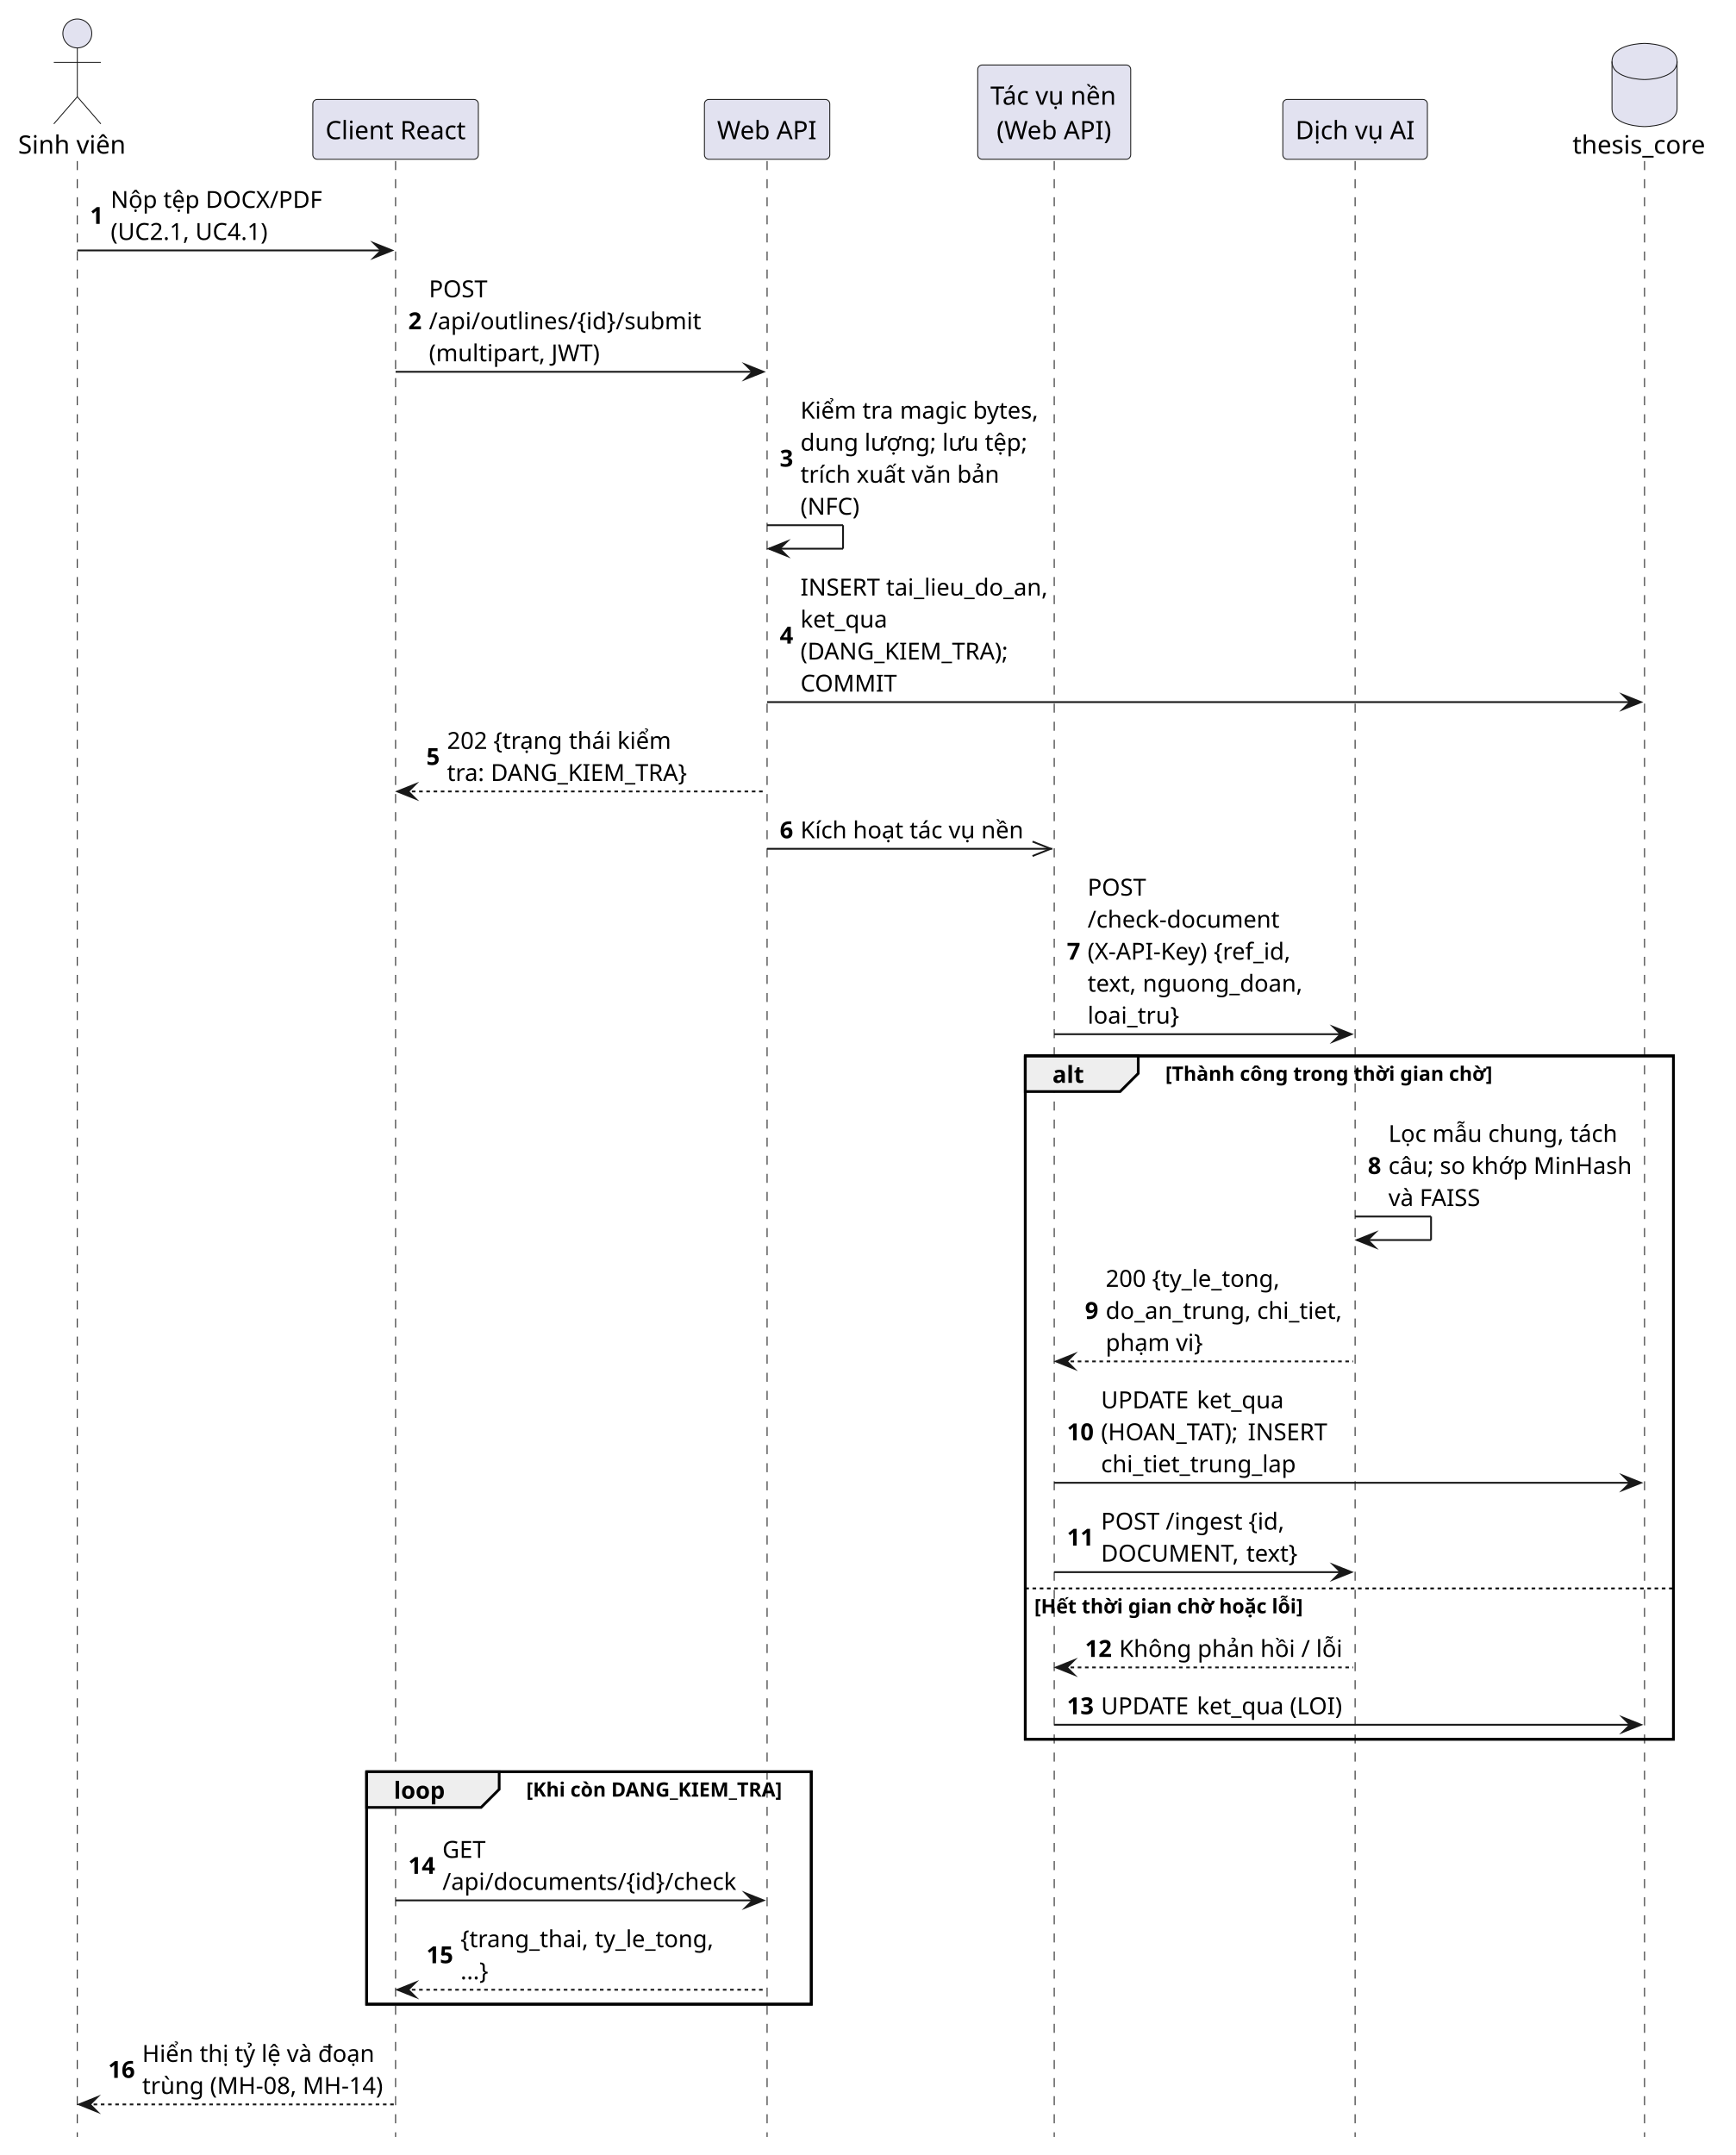
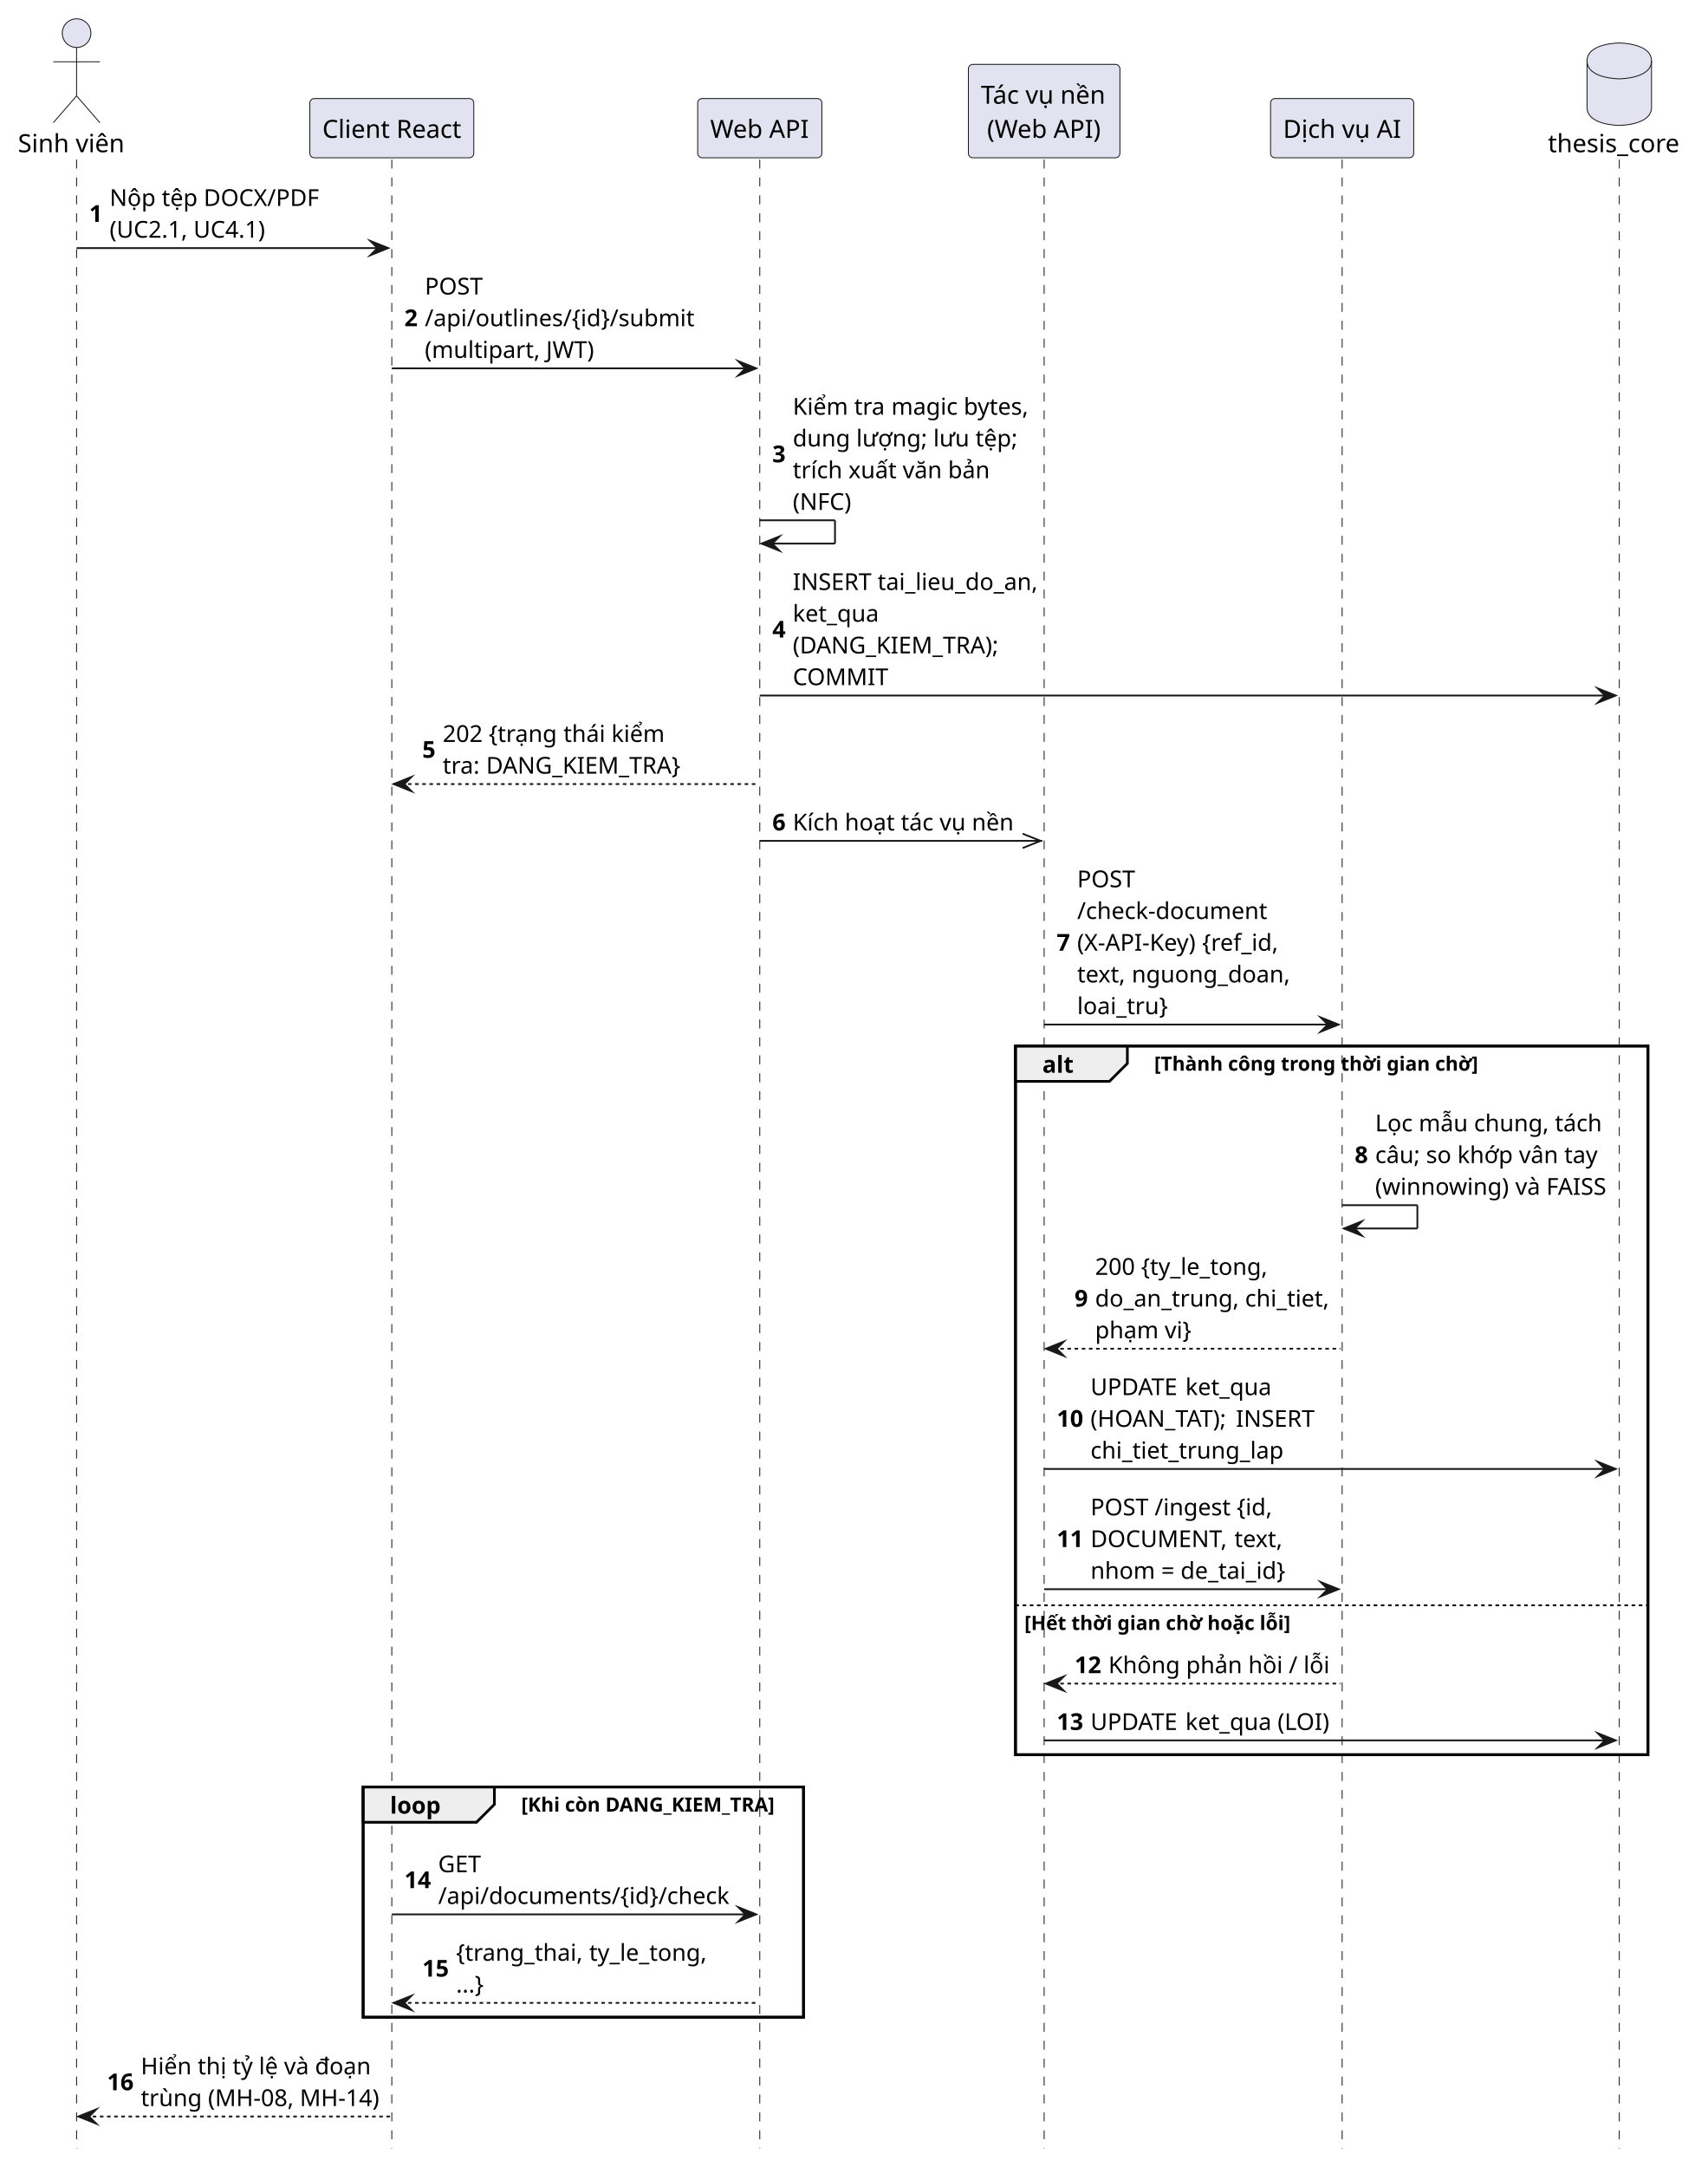
- <svg xmlns="http://www.w3.org/2000/svg" version="1.1" data-diagram-type="SEQUENCE" style="width:1500px;height:1862px;background:#FFFFFF;" width="1500px" height="1862.5px" viewBox="0 0 1500 1862" zoomAndPan="magnify" preserveAspectRatio="none" contentStyleType="text/css">
+ <svg xmlns="http://www.w3.org/2000/svg" version="1.1" data-diagram-type="SEQUENCE" style="width:1490px;height:1890px;background:#FFFFFF;" width="1490.625px" height="1890.625px" viewBox="0 0 1490 1890" zoomAndPan="magnify" preserveAspectRatio="none" contentStyleType="text/css">
  <defs />
  <g font-family="sans-serif" lengthAdjust="spacing">
-     <rect x="885.925" y="912.335" width="560.077" height="590.416" fill="none" style="stroke:#000;stroke-width:2.344;" />
-     <rect x="316.816" y="1530.876" width="384.186" height="200.828" fill="none" style="stroke:#000;stroke-width:2.344;" />
-     <g>
-       <rect x="61.339" y="139.169" width="12.5" height="1707.242" fill="#000" fill-opacity="0" />
-       <line x1="66.808" y1="139.169" x2="66.808" y2="1846.41" style="stroke:#181818;stroke-width:0.781;stroke-dasharray:7.813,7.813;" />
-     </g>
-     <g>
-       <rect x="336.347" y="139.169" width="12.5" height="1707.242" fill="#000" fill-opacity="0" />
-       <line x1="341.816" y1="139.169" x2="341.816" y2="1846.41" style="stroke:#181818;stroke-width:0.781;stroke-dasharray:7.813,7.813;" />
-     </g>
-     <g>
-       <rect x="657.363" y="139.169" width="12.5" height="1707.242" fill="#000" fill-opacity="0" />
-       <line x1="662.832" y1="139.169" x2="662.832" y2="1846.41" style="stroke:#181818;stroke-width:0.781;stroke-dasharray:7.813,7.813;" />
-     </g>
-     <g>
-       <rect x="905.457" y="139.169" width="12.5" height="1707.242" fill="#000" fill-opacity="0" />
-       <line x1="910.925" y1="139.169" x2="910.925" y2="1846.41" style="stroke:#181818;stroke-width:0.781;stroke-dasharray:7.813,7.813;" />
-     </g>
-     <g>
-       <rect x="1165.434" y="139.169" width="12.5" height="1707.242" fill="#000" fill-opacity="0" />
-       <line x1="1170.902" y1="139.169" x2="1170.902" y2="1846.41" style="stroke:#181818;stroke-width:0.781;stroke-dasharray:7.813,7.813;" />
-     </g>
-     <g>
-       <rect x="1415.534" y="139.169" width="12.5" height="1707.242" fill="#000" fill-opacity="0" />
-       <line x1="1421.003" y1="139.169" x2="1421.003" y2="1846.41" style="stroke:#181818;stroke-width:0.781;stroke-dasharray:7.813,7.813;" />
+     <rect x="885.925" y="912.335" width="551.749" height="618.081" fill="none" style="stroke:#000;stroke-width:2.344;" />
+     <rect x="316.816" y="1558.541" width="384.186" height="200.828" fill="none" style="stroke:#000;stroke-width:2.344;" />
+     <g>
+       <rect x="61.339" y="139.169" width="12.5" height="1734.907" fill="#000" fill-opacity="0" />
+       <line x1="66.808" y1="139.169" x2="66.808" y2="1874.076" style="stroke:#181818;stroke-width:0.781;stroke-dasharray:7.813,7.813;" />
+     </g>
+     <g>
+       <rect x="336.347" y="139.169" width="12.5" height="1734.907" fill="#000" fill-opacity="0" />
+       <line x1="341.816" y1="139.169" x2="341.816" y2="1874.076" style="stroke:#181818;stroke-width:0.781;stroke-dasharray:7.813,7.813;" />
+     </g>
+     <g>
+       <rect x="657.363" y="139.169" width="12.5" height="1734.907" fill="#000" fill-opacity="0" />
+       <line x1="662.832" y1="139.169" x2="662.832" y2="1874.076" style="stroke:#181818;stroke-width:0.781;stroke-dasharray:7.813,7.813;" />
+     </g>
+     <g>
+       <rect x="905.457" y="139.169" width="12.5" height="1734.907" fill="#000" fill-opacity="0" />
+       <line x1="910.925" y1="139.169" x2="910.925" y2="1874.076" style="stroke:#181818;stroke-width:0.781;stroke-dasharray:7.813,7.813;" />
+     </g>
+     <g>
+       <rect x="1165.434" y="139.169" width="12.5" height="1734.907" fill="#000" fill-opacity="0" />
+       <line x1="1170.902" y1="139.169" x2="1170.902" y2="1874.076" style="stroke:#181818;stroke-width:0.781;stroke-dasharray:7.813,7.813;" />
+     </g>
+     <g>
+       <rect x="1407.206" y="139.169" width="12.5" height="1734.907" fill="#000" fill-opacity="0" />
+       <line x1="1412.674" y1="139.169" x2="1412.674" y2="1874.076" style="stroke:#181818;stroke-width:0.781;stroke-dasharray:7.813,7.813;" />
    </g>
    <text x="15.625" y="132.759" fill="#000" font-size="21.875" textLength="92.99" font-family="'Noto Sans'">Sinh viên</text>
    <ellipse cx="66.808" cy="28.906" rx="12.5" ry="12.5" fill="#E2E2F0" style="stroke:#181818;stroke-width:0.781;" />
    <path d="M66.808,41.406 L66.808,83.594 M46.495,53.906 L87.12,53.906 M66.808,83.594 L46.495,107.031 M66.808,83.594 L87.12,107.031" style="stroke:#181818;stroke-width:0.781;" fill="none" />
    <rect x="270.296" y="85.938" width="143.04" height="51.669" fill="#E2E2F0" style="stroke:#181818;stroke-width:0.781;" rx="3.906" ry="3.906" />
    <text x="281.233" y="120.259" fill="#000" font-size="21.875" textLength="121.165" font-family="'Noto Sans'">Client React</text>
    <rect x="608.669" y="85.938" width="108.325" height="51.669" fill="#E2E2F0" style="stroke:#181818;stroke-width:0.781;" rx="3.906" ry="3.906" />
    <text x="619.607" y="120.259" fill="#000" font-size="21.875" textLength="86.45" font-family="'Noto Sans'">Web API</text>
    <rect x="844.83" y="56.144" width="132.19" height="81.462" fill="#E2E2F0" style="stroke:#181818;stroke-width:0.781;" rx="3.906" ry="3.906" />
    <text x="855.768" y="90.466" fill="#000" font-size="21.875" textLength="110.315" font-family="'Noto Sans'">Tác vụ nền</text>
    <text x="861.138" y="120.259" fill="#000" font-size="21.875" textLength="99.575" font-family="'Noto Sans'">(Web API)</text>
    <rect x="1108.449" y="85.938" width="124.906" height="51.669" fill="#E2E2F0" style="stroke:#181818;stroke-width:0.781;" rx="3.906" ry="3.906" />
    <text x="1119.387" y="120.259" fill="#000" font-size="21.875" textLength="103.031" font-family="'Noto Sans'">Dịch vụ AI</text>
-     <text x="1358.729" y="132.759" fill="#000" font-size="21.875" textLength="115.171" font-family="'Noto Sans'">thesis_core</text>
-     <path d="M1392.878,53.125 C1392.878,37.5 1421.003,37.5 1421.003,37.5 C1421.003,37.5 1449.128,37.5 1449.128,53.125 L1449.128,93.75 C1449.128,109.375 1421.003,109.375 1421.003,109.375 C1421.003,109.375 1392.878,109.375 1392.878,93.75 L1392.878,53.125" style="stroke:#181818;stroke-width:0.781;" fill="#E2E2F0" />
-     <path d="M1392.878,53.125 C1392.878,68.75 1421.003,68.75 1421.003,68.75 C1421.003,68.75 1449.128,68.75 1449.128,53.125" style="stroke:#181818;stroke-width:0.781;" fill="none" />
+     <text x="1350.401" y="132.759" fill="#000" font-size="21.875" textLength="115.171" font-family="'Noto Sans'">thesis_core</text>
+     <path d="M1384.549,53.125 C1384.549,37.5 1412.674,37.5 1412.674,37.5 C1412.674,37.5 1440.799,37.5 1440.799,53.125 L1440.799,93.75 C1440.799,109.375 1412.674,109.375 1412.674,109.375 C1412.674,109.375 1384.549,109.375 1384.549,93.75 L1384.549,53.125" style="stroke:#181818;stroke-width:0.781;" fill="#E2E2F0" />
+     <path d="M1384.549,53.125 C1384.549,68.75 1412.674,68.75 1412.674,68.75 C1412.674,68.75 1440.799,68.75 1440.799,53.125" style="stroke:#181818;stroke-width:0.781;" fill="none" />
    <polygon points="323.066,210.125,338.691,216.375,323.066,222.625,329.316,216.375" fill="#181818" style="stroke:#181818;stroke-width:1.563;stroke-linejoin:miter;stroke-miterlimit:10;" />
    <line x1="66.808" y1="216.375" x2="332.441" y2="216.375" style="stroke:#181818;stroke-width:1.563;" />
    <text x="77.745" y="193.466" fill="#000" font-size="20.313" font-weight="700" font-family="'Noto Sans'">1</text>
    <text x="95.614" y="179.633" fill="#000" font-size="20.313" textLength="40.219" font-family="'Noto Sans'">Nộp</text>
    <text x="135.833" y="179.633" fill="#000" font-size="20.313" font-family="'Noto Sans'"> </text>
    <text x="141.114" y="179.633" fill="#000" font-size="20.313" textLength="31.281" font-family="'Noto Sans'">tệp</text>
    <text x="172.395" y="179.633" fill="#000" font-size="20.313" font-family="'Noto Sans'"> </text>
    <text x="177.676" y="179.633" fill="#000" font-size="20.313" textLength="100.649" font-family="'Noto Sans'">DOCX/PDF</text>
    <text x="95.614" y="207.298" fill="#000" font-size="20.313" textLength="67.905" font-family="'Noto Sans'">(UC2.1,</text>
    <text x="163.519" y="207.298" fill="#000" font-size="20.313" font-family="'Noto Sans'"> </text>
    <text x="168.8" y="207.298" fill="#000" font-size="20.313" textLength="62.461" font-family="'Noto Sans'">UC4.1)</text>
    <polygon points="644.082,314.997,659.707,321.247,644.082,327.497,650.332,321.247" fill="#181818" style="stroke:#181818;stroke-width:1.563;stroke-linejoin:miter;stroke-miterlimit:10;" />
    <line x1="341.816" y1="321.247" x2="653.457" y2="321.247" style="stroke:#181818;stroke-width:1.563;" />
    <text x="352.753" y="284.505" fill="#000" font-size="20.313" font-weight="700" font-family="'Noto Sans'">2</text>
    <text x="370.622" y="256.839" fill="#000" font-size="20.313" textLength="50.599" font-family="'Noto Sans'">POST</text>
    <text x="370.622" y="284.505" fill="#000" font-size="20.313" textLength="235.26" font-family="'Noto Sans'">/api/outlines/{id}/submit</text>
    <text x="370.622" y="312.17" fill="#000" font-size="20.313" textLength="100.506" font-family="'Noto Sans'">(multipart,</text>
    <text x="471.128" y="312.17" fill="#000" font-size="20.313" font-family="'Noto Sans'"> </text>
    <text x="476.41" y="312.17" fill="#000" font-size="20.313" textLength="41.823" font-family="'Noto Sans'">JWT)</text>
    <line x1="662.832" y1="453.784" x2="728.457" y2="453.784" style="stroke:#181818;stroke-width:1.563;" />
    <line x1="728.457" y1="453.784" x2="728.457" y2="474.097" style="stroke:#181818;stroke-width:1.563;" />
    <line x1="664.394" y1="474.097" x2="728.457" y2="474.097" style="stroke:#181818;stroke-width:1.563;" />
    <polygon points="680.019,467.847,664.394,474.097,680.019,480.347,673.769,474.097" fill="#181818" style="stroke:#181818;stroke-width:1.563;stroke-linejoin:miter;stroke-miterlimit:10;" />
    <text x="673.769" y="403.209" fill="#000" font-size="20.313" font-weight="700" font-family="'Noto Sans'">3</text>
    <text x="691.638" y="361.711" fill="#000" font-size="20.313" textLength="48.263" font-family="'Noto Sans'">Kiểm</text>
    <text x="739.9" y="361.711" fill="#000" font-size="20.313" font-family="'Noto Sans'"> </text>
    <text x="745.182" y="361.711" fill="#000" font-size="20.313" textLength="27.117" font-family="'Noto Sans'">tra</text>
    <text x="772.299" y="361.711" fill="#000" font-size="20.313" font-family="'Noto Sans'"> </text>
    <text x="777.58" y="361.711" fill="#000" font-size="20.313" textLength="57.87" font-family="'Noto Sans'">magic</text>
    <text x="835.45" y="361.711" fill="#000" font-size="20.313" font-family="'Noto Sans'"> </text>
    <text x="840.732" y="361.711" fill="#000" font-size="20.313" textLength="56.814" font-family="'Noto Sans'">bytes,</text>
    <text x="691.638" y="389.377" fill="#000" font-size="20.313" textLength="50.091" font-family="'Noto Sans'">dung</text>
    <text x="741.728" y="389.377" fill="#000" font-size="20.313" font-family="'Noto Sans'"> </text>
    <text x="747.01" y="389.377" fill="#000" font-size="20.313" textLength="61.933" font-family="'Noto Sans'">lượng;</text>
    <text x="808.943" y="389.377" fill="#000" font-size="20.313" font-family="'Noto Sans'"> </text>
    <text x="814.224" y="389.377" fill="#000" font-size="20.313" textLength="31.484" font-family="'Noto Sans'">lưu</text>
    <text x="845.708" y="389.377" fill="#000" font-size="20.313" font-family="'Noto Sans'"> </text>
    <text x="850.99" y="389.377" fill="#000" font-size="20.313" textLength="36.725" font-family="'Noto Sans'">tệp;</text>
    <text x="691.638" y="417.042" fill="#000" font-size="20.313" textLength="43.266" font-family="'Noto Sans'">trích</text>
    <text x="734.903" y="417.042" fill="#000" font-size="20.313" font-family="'Noto Sans'"> </text>
    <text x="740.185" y="417.042" fill="#000" font-size="20.313" textLength="42.027" font-family="'Noto Sans'">xuất</text>
    <text x="782.211" y="417.042" fill="#000" font-size="20.313" font-family="'Noto Sans'"> </text>
    <text x="787.493" y="417.042" fill="#000" font-size="20.313" textLength="34.267" font-family="'Noto Sans'">văn</text>
    <text x="821.76" y="417.042" fill="#000" font-size="20.313" font-family="'Noto Sans'"> </text>
    <text x="827.041" y="417.042" fill="#000" font-size="20.313" textLength="36.441" font-family="'Noto Sans'">bản</text>
    <text x="691.638" y="444.708" fill="#000" font-size="20.313" textLength="51.005" font-family="'Noto Sans'">(NFC)</text>
-     <polygon points="1402.253,600.385,1417.878,606.635,1402.253,612.885,1408.503,606.635" fill="#181818" style="stroke:#181818;stroke-width:1.563;stroke-linejoin:miter;stroke-miterlimit:10;" />
-     <line x1="662.832" y1="606.635" x2="1411.628" y2="606.635" style="stroke:#181818;stroke-width:1.563;" />
+     <polygon points="1393.924,600.385,1409.549,606.635,1393.924,612.885,1400.174,606.635" fill="#181818" style="stroke:#181818;stroke-width:1.563;stroke-linejoin:miter;stroke-miterlimit:10;" />
+     <line x1="662.832" y1="606.635" x2="1403.299" y2="606.635" style="stroke:#181818;stroke-width:1.563;" />
    <text x="673.769" y="556.06" fill="#000" font-size="20.313" font-weight="700" font-family="'Noto Sans'">4</text>
    <text x="691.638" y="514.561" fill="#000" font-size="20.313" textLength="68.697" font-family="'Noto Sans'">INSERT</text>
    <text x="760.335" y="514.561" fill="#000" font-size="20.313" font-family="'Noto Sans'"> </text>
    <text x="765.616" y="514.561" fill="#000" font-size="20.313" textLength="139.689" font-family="'Noto Sans'">tai_lieu_do_an,</text>
    <text x="691.638" y="542.227" fill="#000" font-size="20.313" textLength="75.095" font-family="'Noto Sans'">ket_qua</text>
    <text x="691.638" y="569.892" fill="#000" font-size="20.313" textLength="179.786" font-family="'Noto Sans'">(DANG_KIEM_TRA);</text>
    <text x="691.638" y="597.558" fill="#000" font-size="20.313" textLength="83.728" font-family="'Noto Sans'">COMMIT</text>
    <polygon points="359.003,677.591,343.378,683.841,359.003,690.091,352.753,683.841" fill="#181818" style="stroke:#181818;stroke-width:1.563;stroke-linejoin:miter;stroke-miterlimit:10;" />
    <line x1="349.628" y1="683.841" x2="661.269" y2="683.841" style="stroke:#181818;stroke-width:1.563;stroke-dasharray:3.125,3.125;" />
    <text x="368.378" y="660.931" fill="#000" font-size="20.313" font-weight="700" font-family="'Noto Sans'">5</text>
    <text x="386.247" y="647.099" fill="#000" font-size="20.313" textLength="34.856" font-family="'Noto Sans'">202</text>
    <text x="421.103" y="647.099" fill="#000" font-size="20.313" font-family="'Noto Sans'"> </text>
    <text x="426.384" y="647.099" fill="#000" font-size="20.313" textLength="59.881" font-family="'Noto Sans'">{trạng</text>
    <text x="486.266" y="647.099" fill="#000" font-size="20.313" font-family="'Noto Sans'"> </text>
    <text x="491.547" y="647.099" fill="#000" font-size="20.313" textLength="36.522" font-family="'Noto Sans'">thái</text>
    <text x="528.069" y="647.099" fill="#000" font-size="20.313" font-family="'Noto Sans'"> </text>
    <text x="533.35" y="647.099" fill="#000" font-size="20.313" textLength="46.536" font-family="'Noto Sans'">kiểm</text>
    <text x="386.247" y="674.764" fill="#000" font-size="20.313" textLength="32.561" font-family="'Noto Sans'">tra:</text>
    <text x="418.808" y="674.764" fill="#000" font-size="20.313" font-family="'Noto Sans'"> </text>
    <text x="424.089" y="674.764" fill="#000" font-size="20.313" textLength="169.874" font-family="'Noto Sans'">DANG_KIEM_TRA}</text>
    <line x1="907.8" y1="733.382" x2="892.175" y2="727.132" style="stroke:#181818;stroke-width:1.563;" />
    <line x1="907.8" y1="733.382" x2="892.175" y2="739.632" style="stroke:#181818;stroke-width:1.563;" />
    <line x1="662.832" y1="733.382" x2="909.363" y2="733.382" style="stroke:#181818;stroke-width:1.563;" />
    <text x="673.769" y="724.305" fill="#000" font-size="20.313" font-weight="700" font-family="'Noto Sans'">6</text>
    <text x="691.638" y="724.305" fill="#000" font-size="20.313" textLength="40.117" font-family="'Noto Sans'">Kích</text>
    <text x="731.755" y="724.305" fill="#000" font-size="20.313" font-family="'Noto Sans'"> </text>
    <text x="737.036" y="724.305" fill="#000" font-size="20.313" textLength="43.57" font-family="'Noto Sans'">hoạt</text>
    <text x="780.607" y="724.305" fill="#000" font-size="20.313" font-family="'Noto Sans'"> </text>
    <text x="785.888" y="724.305" fill="#000" font-size="20.313" textLength="28.478" font-family="'Noto Sans'">tác</text>
    <text x="814.366" y="724.305" fill="#000" font-size="20.313" font-family="'Noto Sans'"> </text>
    <text x="819.647" y="724.305" fill="#000" font-size="20.313" textLength="22.872" font-family="'Noto Sans'">vụ</text>
    <text x="842.519" y="724.305" fill="#000" font-size="20.313" font-family="'Noto Sans'"> </text>
    <text x="847.8" y="724.305" fill="#000" font-size="20.313" textLength="36.563" font-family="'Noto Sans'">nền</text>
    <polygon points="1152.152,887.335,1167.777,893.585,1152.152,899.835,1158.402,893.585" fill="#181818" style="stroke:#181818;stroke-width:1.563;stroke-linejoin:miter;stroke-miterlimit:10;" />
    <line x1="910.925" y1="893.585" x2="1161.527" y2="893.585" style="stroke:#181818;stroke-width:1.563;" />
    <text x="921.863" y="829.177" fill="#000" font-size="20.313" font-weight="700" font-family="'Noto Sans'">7</text>
    <text x="939.732" y="773.846" fill="#000" font-size="20.313" textLength="50.599" font-family="'Noto Sans'">POST</text>
    <text x="939.732" y="801.511" fill="#000" font-size="20.313" textLength="165.872" font-family="'Noto Sans'">/check-document</text>
    <text x="939.732" y="829.177" fill="#000" font-size="20.313" textLength="103.716" font-family="'Noto Sans'">(X-API-Key)</text>
    <text x="1043.447" y="829.177" fill="#000" font-size="20.313" font-family="'Noto Sans'"> </text>
    <text x="1048.729" y="829.177" fill="#000" font-size="20.313" textLength="66.747" font-family="'Noto Sans'">{ref_id,</text>
    <text x="939.732" y="856.843" fill="#000" font-size="20.313" textLength="42.311" font-family="'Noto Sans'">text,</text>
    <text x="982.043" y="856.843" fill="#000" font-size="20.313" font-family="'Noto Sans'"> </text>
    <text x="987.324" y="856.843" fill="#000" font-size="20.313" textLength="138.125" font-family="'Noto Sans'">nguong_doan,</text>
    <text x="939.732" y="884.508" fill="#000" font-size="20.313" textLength="79.178" font-family="'Noto Sans'">loai_tru}</text>
    <path d="M885.925,912.335 L983.518,912.335 L983.518,927.5 L967.893,943.125 L885.925,943.125 L885.925,912.335" style="stroke:#000;stroke-width:2.344;" fill="#EEE" />
-     <rect x="885.925" y="912.335" width="560.077" height="590.416" fill="none" style="stroke:#000;stroke-width:2.344;" />
+     <rect x="885.925" y="912.335" width="551.749" height="618.081" fill="none" style="stroke:#000;stroke-width:2.344;" />
    <text x="909.363" y="935.611" fill="#000" font-size="20.313" textLength="27.28" font-weight="700" font-family="'Noto Sans'">alt</text>
    <text x="1006.955" y="933.833" fill="#000" font-size="17.188" textLength="282.904" font-weight="700" font-family="'Noto Sans'">[Thành công trong thời gian chờ]</text>
    <line x1="1170.902" y1="1051.122" x2="1236.527" y2="1051.122" style="stroke:#181818;stroke-width:1.563;" />
    <line x1="1236.527" y1="1051.122" x2="1236.527" y2="1071.435" style="stroke:#181818;stroke-width:1.563;" />
    <line x1="1172.465" y1="1071.435" x2="1236.527" y2="1071.435" style="stroke:#181818;stroke-width:1.563;" />
    <polygon points="1188.09,1065.185,1172.465,1071.435,1188.09,1077.685,1181.84,1071.435" fill="#181818" style="stroke:#181818;stroke-width:1.563;stroke-linejoin:miter;stroke-miterlimit:10;" />
    <text x="1181.84" y="1014.38" fill="#000" font-size="20.313" font-weight="700" font-family="'Noto Sans'">8</text>
    <text x="1199.709" y="986.715" fill="#000" font-size="20.313" textLength="32.683" font-family="'Noto Sans'">Lọc</text>
    <text x="1232.391" y="986.715" fill="#000" font-size="20.313" font-family="'Noto Sans'"> </text>
    <text x="1237.673" y="986.715" fill="#000" font-size="20.313" textLength="42.941" font-family="'Noto Sans'">mẫu</text>
    <text x="1280.613" y="986.715" fill="#000" font-size="20.313" font-family="'Noto Sans'"> </text>
    <text x="1285.895" y="986.715" fill="#000" font-size="20.313" textLength="65.345" font-family="'Noto Sans'">chung,</text>
    <text x="1351.24" y="986.715" fill="#000" font-size="20.313" font-family="'Noto Sans'"> </text>
    <text x="1356.521" y="986.715" fill="#000" font-size="20.313" textLength="41.031" font-family="'Noto Sans'">tách</text>
    <text x="1199.709" y="1014.38" fill="#000" font-size="20.313" textLength="39.142" font-family="'Noto Sans'">câu;</text>
    <text x="1238.851" y="1014.38" fill="#000" font-size="20.313" font-family="'Noto Sans'"> </text>
    <text x="1244.132" y="1014.38" fill="#000" font-size="20.313" textLength="22.019" font-family="'Noto Sans'">so</text>
    <text x="1266.151" y="1014.38" fill="#000" font-size="20.313" font-family="'Noto Sans'"> </text>
    <text x="1271.432" y="1014.38" fill="#000" font-size="20.313" textLength="48.405" font-family="'Noto Sans'">khớp</text>
    <text x="1319.837" y="1014.38" fill="#000" font-size="20.313" font-family="'Noto Sans'"> </text>
-     <text x="1325.118" y="1014.38" fill="#000" font-size="20.313" textLength="84.947" font-family="'Noto Sans'">MinHash</text>
-     <text x="1199.709" y="1042.046" fill="#000" font-size="20.313" textLength="21.714" font-family="'Noto Sans'">và</text>
-     <text x="1221.423" y="1042.046" fill="#000" font-size="20.313" font-family="'Noto Sans'"> </text>
-     <text x="1226.704" y="1042.046" fill="#000" font-size="20.313" textLength="52.711" font-family="'Noto Sans'">FAISS</text>
+     <text x="1325.118" y="1014.38" fill="#000" font-size="20.313" textLength="34.267" font-family="'Noto Sans'">vân</text>
+     <text x="1359.385" y="1014.38" fill="#000" font-size="20.313" font-family="'Noto Sans'"> </text>
+     <text x="1364.667" y="1014.38" fill="#000" font-size="20.313" textLength="29.088" font-family="'Noto Sans'">tay</text>
+     <text x="1199.709" y="1042.046" fill="#000" font-size="20.313" textLength="117.041" font-family="'Noto Sans'">(winnowing)</text>
+     <text x="1316.749" y="1042.046" fill="#000" font-size="20.313" font-family="'Noto Sans'"> </text>
+     <text x="1322.031" y="1042.046" fill="#000" font-size="20.313" textLength="21.714" font-family="'Noto Sans'">và</text>
+     <text x="1343.745" y="1042.046" fill="#000" font-size="20.313" font-family="'Noto Sans'"> </text>
+     <text x="1349.026" y="1042.046" fill="#000" font-size="20.313" textLength="52.711" font-family="'Noto Sans'">FAISS</text>
    <polygon points="928.113,1170.057,912.488,1176.307,928.113,1182.557,921.863,1176.307" fill="#181818" style="stroke:#181818;stroke-width:1.563;stroke-linejoin:miter;stroke-miterlimit:10;" />
    <line x1="918.738" y1="1176.307" x2="1169.34" y2="1176.307" style="stroke:#181818;stroke-width:1.563;stroke-dasharray:3.125,3.125;" />
    <text x="937.488" y="1139.565" fill="#000" font-size="20.313" font-weight="700" font-family="'Noto Sans'">9</text>
    <text x="955.357" y="1111.899" fill="#000" font-size="20.313" textLength="34.856" font-family="'Noto Sans'">200</text>
    <text x="990.213" y="1111.899" fill="#000" font-size="20.313" font-family="'Noto Sans'"> </text>
    <text x="995.494" y="1111.899" fill="#000" font-size="20.313" textLength="110.256" font-family="'Noto Sans'">{ty_le_tong,</text>
    <text x="955.357" y="1139.565" fill="#000" font-size="20.313" textLength="125.531" font-family="'Noto Sans'">do_an_trung,</text>
    <text x="1080.888" y="1139.565" fill="#000" font-size="20.313" font-family="'Noto Sans'"> </text>
    <text x="1086.169" y="1139.565" fill="#000" font-size="20.313" textLength="73.369" font-family="'Noto Sans'">chi_tiet,</text>
    <text x="955.357" y="1167.23" fill="#000" font-size="20.313" textLength="55.433" font-family="'Noto Sans'">phạm</text>
    <text x="1010.79" y="1167.23" fill="#000" font-size="20.313" font-family="'Noto Sans'"> </text>
    <text x="1016.071" y="1167.23" fill="#000" font-size="20.313" textLength="23.278" font-family="'Noto Sans'">vi}</text>
-     <polygon points="1402.253,1274.929,1417.878,1281.179,1402.253,1287.429,1408.503,1281.179" fill="#181818" style="stroke:#181818;stroke-width:1.563;stroke-linejoin:miter;stroke-miterlimit:10;" />
-     <line x1="910.925" y1="1281.179" x2="1411.628" y2="1281.179" style="stroke:#181818;stroke-width:1.563;" />
+     <polygon points="1393.924,1274.929,1409.549,1281.179,1393.924,1287.429,1400.174,1281.179" fill="#181818" style="stroke:#181818;stroke-width:1.563;stroke-linejoin:miter;stroke-miterlimit:10;" />
+     <line x1="910.925" y1="1281.179" x2="1403.299" y2="1281.179" style="stroke:#181818;stroke-width:1.563;" />
    <text x="921.863" y="1244.437" fill="#000" font-size="20.313" textLength="23.238" font-weight="700" font-family="'Noto Sans'">10</text>
    <text x="951.351" y="1216.771" fill="#000" font-size="20.313" textLength="77.533" font-family="'Noto Sans'">UPDATE</text>
    <text x="1028.883" y="1216.771" fill="#000" font-size="20.313" font-family="'Noto Sans'"> </text>
    <text x="1034.165" y="1216.771" fill="#000" font-size="20.313" textLength="75.095" font-family="'Noto Sans'">ket_qua</text>
    <text x="951.351" y="1244.437" fill="#000" font-size="20.313" textLength="121.55" font-family="'Noto Sans'">(HOAN_TAT);</text>
    <text x="1072.901" y="1244.437" fill="#000" font-size="20.313" font-family="'Noto Sans'"> </text>
    <text x="1078.182" y="1244.437" fill="#000" font-size="20.313" textLength="68.697" font-family="'Noto Sans'">INSERT</text>
    <text x="951.351" y="1272.102" fill="#000" font-size="20.313" textLength="168.411" font-family="'Noto Sans'">chi_tiet_trung_lap</text>
-     <polygon points="1152.152,1352.135,1167.777,1358.385,1152.152,1364.635,1158.402,1358.385" fill="#181818" style="stroke:#181818;stroke-width:1.563;stroke-linejoin:miter;stroke-miterlimit:10;" />
-     <line x1="910.925" y1="1358.385" x2="1161.527" y2="1358.385" style="stroke:#181818;stroke-width:1.563;" />
-     <text x="921.863" y="1335.476" fill="#000" font-size="20.313" textLength="23.238" font-weight="700" font-family="'Noto Sans'">11</text>
+     <polygon points="1152.152,1379.801,1167.777,1386.051,1152.152,1392.301,1158.402,1386.051" fill="#181818" style="stroke:#181818;stroke-width:1.563;stroke-linejoin:miter;stroke-miterlimit:10;" />
+     <line x1="910.925" y1="1386.051" x2="1161.527" y2="1386.051" style="stroke:#181818;stroke-width:1.563;" />
+     <text x="921.863" y="1349.309" fill="#000" font-size="20.313" textLength="23.238" font-weight="700" font-family="'Noto Sans'">11</text>
    <text x="951.351" y="1321.643" fill="#000" font-size="20.313" textLength="50.599" font-family="'Noto Sans'">POST</text>
    <text x="1001.949" y="1321.643" fill="#000" font-size="20.313" font-family="'Noto Sans'"> </text>
    <text x="1007.23" y="1321.643" fill="#000" font-size="20.313" textLength="66.361" font-family="'Noto Sans'">/ingest</text>
    <text x="1073.591" y="1321.643" fill="#000" font-size="20.313" font-family="'Noto Sans'"> </text>
    <text x="1078.873" y="1321.643" fill="#000" font-size="20.313" textLength="30.895" font-family="'Noto Sans'">{id,</text>
    <text x="951.351" y="1349.309" fill="#000" font-size="20.313" textLength="120.27" font-family="'Noto Sans'">DOCUMENT,</text>
    <text x="1071.621" y="1349.309" fill="#000" font-size="20.313" font-family="'Noto Sans'"> </text>
-     <text x="1076.902" y="1349.309" fill="#000" font-size="20.313" textLength="44.586" font-family="'Noto Sans'">text}</text>
-     <line x1="885.925" y1="1372.448" x2="1446.003" y2="1372.448" style="stroke:#000;stroke-width:1.563;stroke-dasharray:3.125,3.125;" />
-     <text x="893.738" y="1393.946" fill="#000" font-size="17.188" textLength="232.012" font-weight="700" font-family="'Noto Sans'">[Hết thời gian chờ hoặc lỗi]</text>
-     <polygon points="928.113,1434.46,912.488,1440.71,928.113,1446.96,921.863,1440.71" fill="#181818" style="stroke:#181818;stroke-width:1.563;stroke-linejoin:miter;stroke-miterlimit:10;" />
-     <line x1="918.738" y1="1440.71" x2="1169.34" y2="1440.71" style="stroke:#181818;stroke-width:1.563;stroke-dasharray:3.125,3.125;" />
-     <text x="937.488" y="1431.633" fill="#000" font-size="20.313" textLength="23.238" font-weight="700" font-family="'Noto Sans'">12</text>
-     <text x="966.976" y="1431.633" fill="#000" font-size="20.313" textLength="62.461" font-family="'Noto Sans'">Không</text>
-     <text x="1029.437" y="1431.633" fill="#000" font-size="20.313" font-family="'Noto Sans'"> </text>
-     <text x="1034.718" y="1431.633" fill="#000" font-size="20.313" textLength="48.994" font-family="'Noto Sans'">phản</text>
-     <text x="1083.712" y="1431.633" fill="#000" font-size="20.313" font-family="'Noto Sans'"> </text>
-     <text x="1088.993" y="1431.633" fill="#000" font-size="20.313" textLength="30.083" font-family="'Noto Sans'">hồi</text>
-     <text x="1119.076" y="1431.633" fill="#000" font-size="20.313" font-family="'Noto Sans'"> </text>
-     <text x="1124.357" y="1431.633" fill="#000" font-size="20.313" font-family="'Noto Sans'">/</text>
-     <text x="1131.913" y="1431.633" fill="#000" font-size="20.313" font-family="'Noto Sans'"> </text>
-     <text x="1137.194" y="1431.633" fill="#000" font-size="20.313" textLength="22.77" font-family="'Noto Sans'">lỗi</text>
-     <polygon points="1402.253,1484.001,1417.878,1490.251,1402.253,1496.501,1408.503,1490.251" fill="#181818" style="stroke:#181818;stroke-width:1.563;stroke-linejoin:miter;stroke-miterlimit:10;" />
-     <line x1="910.925" y1="1490.251" x2="1411.628" y2="1490.251" style="stroke:#181818;stroke-width:1.563;" />
-     <text x="921.863" y="1481.174" fill="#000" font-size="20.313" textLength="23.238" font-weight="700" font-family="'Noto Sans'">13</text>
-     <text x="951.351" y="1481.174" fill="#000" font-size="20.313" textLength="77.533" font-family="'Noto Sans'">UPDATE</text>
-     <text x="1028.883" y="1481.174" fill="#000" font-size="20.313" font-family="'Noto Sans'"> </text>
-     <text x="1034.165" y="1481.174" fill="#000" font-size="20.313" textLength="75.095" font-family="'Noto Sans'">ket_qua</text>
-     <text x="1109.26" y="1481.174" fill="#000" font-size="20.313" font-family="'Noto Sans'"> </text>
-     <text x="1114.541" y="1481.174" fill="#000" font-size="20.313" textLength="45.581" font-family="'Noto Sans'">(LOI)</text>
-     <path d="M316.816,1530.876 L431.328,1530.876 L431.328,1546.041 L415.703,1561.666 L316.816,1561.666 L316.816,1530.876" style="stroke:#000;stroke-width:2.344;" fill="#EEE" />
-     <rect x="316.816" y="1530.876" width="384.186" height="200.828" fill="none" style="stroke:#000;stroke-width:2.344;" />
-     <text x="340.253" y="1554.152" fill="#000" font-size="20.313" textLength="44.2" font-weight="700" font-family="'Noto Sans'">loop</text>
-     <text x="454.766" y="1552.374" fill="#000" font-size="17.188" textLength="221.236" font-weight="700" font-family="'Noto Sans'">[Khi còn DANG_KIEM_TRA]</text>
-     <polygon points="644.082,1635.748,659.707,1641.998,644.082,1648.248,650.332,1641.998" fill="#181818" style="stroke:#181818;stroke-width:1.563;stroke-linejoin:miter;stroke-miterlimit:10;" />
-     <line x1="341.816" y1="1641.998" x2="653.457" y2="1641.998" style="stroke:#181818;stroke-width:1.563;" />
-     <text x="352.753" y="1619.088" fill="#000" font-size="20.313" textLength="23.238" font-weight="700" font-family="'Noto Sans'">14</text>
-     <text x="382.241" y="1605.255" fill="#000" font-size="20.313" textLength="37.375" font-family="'Noto Sans'">GET</text>
-     <text x="382.241" y="1632.921" fill="#000" font-size="20.313" textLength="254.028" font-family="'Noto Sans'">/api/documents/{id}/check</text>
-     <polygon points="359.003,1712.954,343.378,1719.204,359.003,1725.454,352.753,1719.204" fill="#181818" style="stroke:#181818;stroke-width:1.563;stroke-linejoin:miter;stroke-miterlimit:10;" />
-     <line x1="349.628" y1="1719.204" x2="661.269" y2="1719.204" style="stroke:#181818;stroke-width:1.563;stroke-dasharray:3.125,3.125;" />
-     <text x="368.378" y="1696.294" fill="#000" font-size="20.313" textLength="23.238" font-weight="700" font-family="'Noto Sans'">15</text>
-     <text x="397.866" y="1682.462" fill="#000" font-size="20.313" textLength="110.866" font-family="'Noto Sans'">{trang_thai,</text>
-     <text x="508.731" y="1682.462" fill="#000" font-size="20.313" font-family="'Noto Sans'"> </text>
-     <text x="514.013" y="1682.462" fill="#000" font-size="20.313" textLength="102.538" font-family="'Noto Sans'">ty_le_tong,</text>
-     <text x="397.866" y="1710.127" fill="#000" font-size="20.313" textLength="24.05" font-family="'Noto Sans'">...}</text>
-     <polygon points="83.995,1812.035,68.37,1818.285,83.995,1824.535,77.745,1818.285" fill="#181818" style="stroke:#181818;stroke-width:1.563;stroke-linejoin:miter;stroke-miterlimit:10;" />
-     <line x1="74.62" y1="1818.285" x2="340.253" y2="1818.285" style="stroke:#181818;stroke-width:1.563;stroke-dasharray:3.125,3.125;" />
-     <text x="93.37" y="1795.376" fill="#000" font-size="20.313" textLength="23.238" font-weight="700" font-family="'Noto Sans'">16</text>
-     <text x="122.858" y="1781.543" fill="#000" font-size="20.313" textLength="44.302" font-family="'Noto Sans'">Hiển</text>
-     <text x="167.159" y="1781.543" fill="#000" font-size="20.313" font-family="'Noto Sans'"> </text>
-     <text x="172.44" y="1781.543" fill="#000" font-size="20.313" textLength="25.127" font-family="'Noto Sans'">thị</text>
-     <text x="197.567" y="1781.543" fill="#000" font-size="20.313" font-family="'Noto Sans'"> </text>
-     <text x="202.848" y="1781.543" fill="#000" font-size="20.313" textLength="17.692" font-family="'Noto Sans'">tỷ</text>
-     <text x="220.541" y="1781.543" fill="#000" font-size="20.313" font-family="'Noto Sans'"> </text>
-     <text x="225.822" y="1781.543" fill="#000" font-size="20.313" textLength="16.697" font-family="'Noto Sans'">lệ</text>
-     <text x="242.519" y="1781.543" fill="#000" font-size="20.313" font-family="'Noto Sans'"> </text>
-     <text x="247.8" y="1781.543" fill="#000" font-size="20.313" textLength="21.714" font-family="'Noto Sans'">và</text>
-     <text x="269.514" y="1781.543" fill="#000" font-size="20.313" font-family="'Noto Sans'"> </text>
-     <text x="274.795" y="1781.543" fill="#000" font-size="20.313" textLength="48.77" font-family="'Noto Sans'">đoạn</text>
-     <text x="122.858" y="1809.209" fill="#000" font-size="20.313" textLength="53.32" font-family="'Noto Sans'">trùng</text>
-     <text x="176.178" y="1809.209" fill="#000" font-size="20.313" font-family="'Noto Sans'"> </text>
-     <text x="181.459" y="1809.209" fill="#000" font-size="20.313" textLength="74.791" font-family="'Noto Sans'">(MH-08,</text>
-     <text x="256.25" y="1809.209" fill="#000" font-size="20.313" font-family="'Noto Sans'"> </text>
-     <text x="261.531" y="1809.209" fill="#000" font-size="20.313" textLength="69.347" font-family="'Noto Sans'">MH-14)</text>
+     <text x="1076.902" y="1349.309" fill="#000" font-size="20.313" textLength="42.311" font-family="'Noto Sans'">text,</text>
+     <text x="951.351" y="1376.974" fill="#000" font-size="20.313" textLength="56.388" font-family="'Noto Sans'">nhom</text>
+     <text x="1007.738" y="1376.974" fill="#000" font-size="20.313" font-family="'Noto Sans'"> </text>
+     <text x="1013.019" y="1376.974" fill="#000" font-size="20.313" font-family="'Noto Sans'">=</text>
+     <text x="1024.638" y="1376.974" fill="#000" font-size="20.313" font-family="'Noto Sans'"> </text>
+     <text x="1029.919" y="1376.974" fill="#000" font-size="20.313" textLength="91.406" font-family="'Noto Sans'">de_tai_id}</text>
+     <line x1="885.925" y1="1400.113" x2="1437.674" y2="1400.113" style="stroke:#000;stroke-width:1.563;stroke-dasharray:3.125,3.125;" />
+     <text x="893.738" y="1421.612" fill="#000" font-size="17.188" textLength="232.012" font-weight="700" font-family="'Noto Sans'">[Hết thời gian chờ hoặc lỗi]</text>
+     <polygon points="928.113,1462.126,912.488,1468.376,928.113,1474.626,921.863,1468.376" fill="#181818" style="stroke:#181818;stroke-width:1.563;stroke-linejoin:miter;stroke-miterlimit:10;" />
+     <line x1="918.738" y1="1468.376" x2="1169.34" y2="1468.376" style="stroke:#181818;stroke-width:1.563;stroke-dasharray:3.125,3.125;" />
+     <text x="937.488" y="1459.299" fill="#000" font-size="20.313" textLength="23.238" font-weight="700" font-family="'Noto Sans'">12</text>
+     <text x="966.976" y="1459.299" fill="#000" font-size="20.313" textLength="62.461" font-family="'Noto Sans'">Không</text>
+     <text x="1029.437" y="1459.299" fill="#000" font-size="20.313" font-family="'Noto Sans'"> </text>
+     <text x="1034.718" y="1459.299" fill="#000" font-size="20.313" textLength="48.994" font-family="'Noto Sans'">phản</text>
+     <text x="1083.712" y="1459.299" fill="#000" font-size="20.313" font-family="'Noto Sans'"> </text>
+     <text x="1088.993" y="1459.299" fill="#000" font-size="20.313" textLength="30.083" font-family="'Noto Sans'">hồi</text>
+     <text x="1119.076" y="1459.299" fill="#000" font-size="20.313" font-family="'Noto Sans'"> </text>
+     <text x="1124.357" y="1459.299" fill="#000" font-size="20.313" font-family="'Noto Sans'">/</text>
+     <text x="1131.913" y="1459.299" fill="#000" font-size="20.313" font-family="'Noto Sans'"> </text>
+     <text x="1137.194" y="1459.299" fill="#000" font-size="20.313" textLength="22.77" font-family="'Noto Sans'">lỗi</text>
+     <polygon points="1393.924,1511.666,1409.549,1517.916,1393.924,1524.166,1400.174,1517.916" fill="#181818" style="stroke:#181818;stroke-width:1.563;stroke-linejoin:miter;stroke-miterlimit:10;" />
+     <line x1="910.925" y1="1517.916" x2="1403.299" y2="1517.916" style="stroke:#181818;stroke-width:1.563;" />
+     <text x="921.863" y="1508.84" fill="#000" font-size="20.313" textLength="23.238" font-weight="700" font-family="'Noto Sans'">13</text>
+     <text x="951.351" y="1508.84" fill="#000" font-size="20.313" textLength="77.533" font-family="'Noto Sans'">UPDATE</text>
+     <text x="1028.883" y="1508.84" fill="#000" font-size="20.313" font-family="'Noto Sans'"> </text>
+     <text x="1034.165" y="1508.84" fill="#000" font-size="20.313" textLength="75.095" font-family="'Noto Sans'">ket_qua</text>
+     <text x="1109.26" y="1508.84" fill="#000" font-size="20.313" font-family="'Noto Sans'"> </text>
+     <text x="1114.541" y="1508.84" fill="#000" font-size="20.313" textLength="45.581" font-family="'Noto Sans'">(LOI)</text>
+     <path d="M316.816,1558.541 L431.328,1558.541 L431.328,1573.707 L415.703,1589.332 L316.816,1589.332 L316.816,1558.541" style="stroke:#000;stroke-width:2.344;" fill="#EEE" />
+     <rect x="316.816" y="1558.541" width="384.186" height="200.828" fill="none" style="stroke:#000;stroke-width:2.344;" />
+     <text x="340.253" y="1581.818" fill="#000" font-size="20.313" textLength="44.2" font-weight="700" font-family="'Noto Sans'">loop</text>
+     <text x="454.766" y="1580.04" fill="#000" font-size="17.188" textLength="221.236" font-weight="700" font-family="'Noto Sans'">[Khi còn DANG_KIEM_TRA]</text>
+     <polygon points="644.082,1663.413,659.707,1669.663,644.082,1675.913,650.332,1669.663" fill="#181818" style="stroke:#181818;stroke-width:1.563;stroke-linejoin:miter;stroke-miterlimit:10;" />
+     <line x1="341.816" y1="1669.663" x2="653.457" y2="1669.663" style="stroke:#181818;stroke-width:1.563;" />
+     <text x="352.753" y="1646.754" fill="#000" font-size="20.313" textLength="23.238" font-weight="700" font-family="'Noto Sans'">14</text>
+     <text x="382.241" y="1632.921" fill="#000" font-size="20.313" textLength="37.375" font-family="'Noto Sans'">GET</text>
+     <text x="382.241" y="1660.587" fill="#000" font-size="20.313" textLength="254.028" font-family="'Noto Sans'">/api/documents/{id}/check</text>
+     <polygon points="359.003,1740.62,343.378,1746.87,359.003,1753.12,352.753,1746.87" fill="#181818" style="stroke:#181818;stroke-width:1.563;stroke-linejoin:miter;stroke-miterlimit:10;" />
+     <line x1="349.628" y1="1746.87" x2="661.269" y2="1746.87" style="stroke:#181818;stroke-width:1.563;stroke-dasharray:3.125,3.125;" />
+     <text x="368.378" y="1723.96" fill="#000" font-size="20.313" textLength="23.238" font-weight="700" font-family="'Noto Sans'">15</text>
+     <text x="397.866" y="1710.127" fill="#000" font-size="20.313" textLength="110.866" font-family="'Noto Sans'">{trang_thai,</text>
+     <text x="508.731" y="1710.127" fill="#000" font-size="20.313" font-family="'Noto Sans'"> </text>
+     <text x="514.013" y="1710.127" fill="#000" font-size="20.313" textLength="102.538" font-family="'Noto Sans'">ty_le_tong,</text>
+     <text x="397.866" y="1737.793" fill="#000" font-size="20.313" textLength="24.05" font-family="'Noto Sans'">...}</text>
+     <polygon points="83.995,1839.701,68.37,1845.951,83.995,1852.201,77.745,1845.951" fill="#181818" style="stroke:#181818;stroke-width:1.563;stroke-linejoin:miter;stroke-miterlimit:10;" />
+     <line x1="74.62" y1="1845.951" x2="340.253" y2="1845.951" style="stroke:#181818;stroke-width:1.563;stroke-dasharray:3.125,3.125;" />
+     <text x="93.37" y="1823.041" fill="#000" font-size="20.313" textLength="23.238" font-weight="700" font-family="'Noto Sans'">16</text>
+     <text x="122.858" y="1809.209" fill="#000" font-size="20.313" textLength="44.302" font-family="'Noto Sans'">Hiển</text>
+     <text x="167.159" y="1809.209" fill="#000" font-size="20.313" font-family="'Noto Sans'"> </text>
+     <text x="172.44" y="1809.209" fill="#000" font-size="20.313" textLength="25.127" font-family="'Noto Sans'">thị</text>
+     <text x="197.567" y="1809.209" fill="#000" font-size="20.313" font-family="'Noto Sans'"> </text>
+     <text x="202.848" y="1809.209" fill="#000" font-size="20.313" textLength="17.692" font-family="'Noto Sans'">tỷ</text>
+     <text x="220.541" y="1809.209" fill="#000" font-size="20.313" font-family="'Noto Sans'"> </text>
+     <text x="225.822" y="1809.209" fill="#000" font-size="20.313" textLength="16.697" font-family="'Noto Sans'">lệ</text>
+     <text x="242.519" y="1809.209" fill="#000" font-size="20.313" font-family="'Noto Sans'"> </text>
+     <text x="247.8" y="1809.209" fill="#000" font-size="20.313" textLength="21.714" font-family="'Noto Sans'">và</text>
+     <text x="269.514" y="1809.209" fill="#000" font-size="20.313" font-family="'Noto Sans'"> </text>
+     <text x="274.795" y="1809.209" fill="#000" font-size="20.313" textLength="48.77" font-family="'Noto Sans'">đoạn</text>
+     <text x="122.858" y="1836.874" fill="#000" font-size="20.313" textLength="53.32" font-family="'Noto Sans'">trùng</text>
+     <text x="176.178" y="1836.874" fill="#000" font-size="20.313" font-family="'Noto Sans'"> </text>
+     <text x="181.459" y="1836.874" fill="#000" font-size="20.313" textLength="74.791" font-family="'Noto Sans'">(MH-08,</text>
+     <text x="256.25" y="1836.874" fill="#000" font-size="20.313" font-family="'Noto Sans'"> </text>
+     <text x="261.531" y="1836.874" fill="#000" font-size="20.313" textLength="69.347" font-family="'Noto Sans'">MH-14)</text>
  </g>
</svg>
